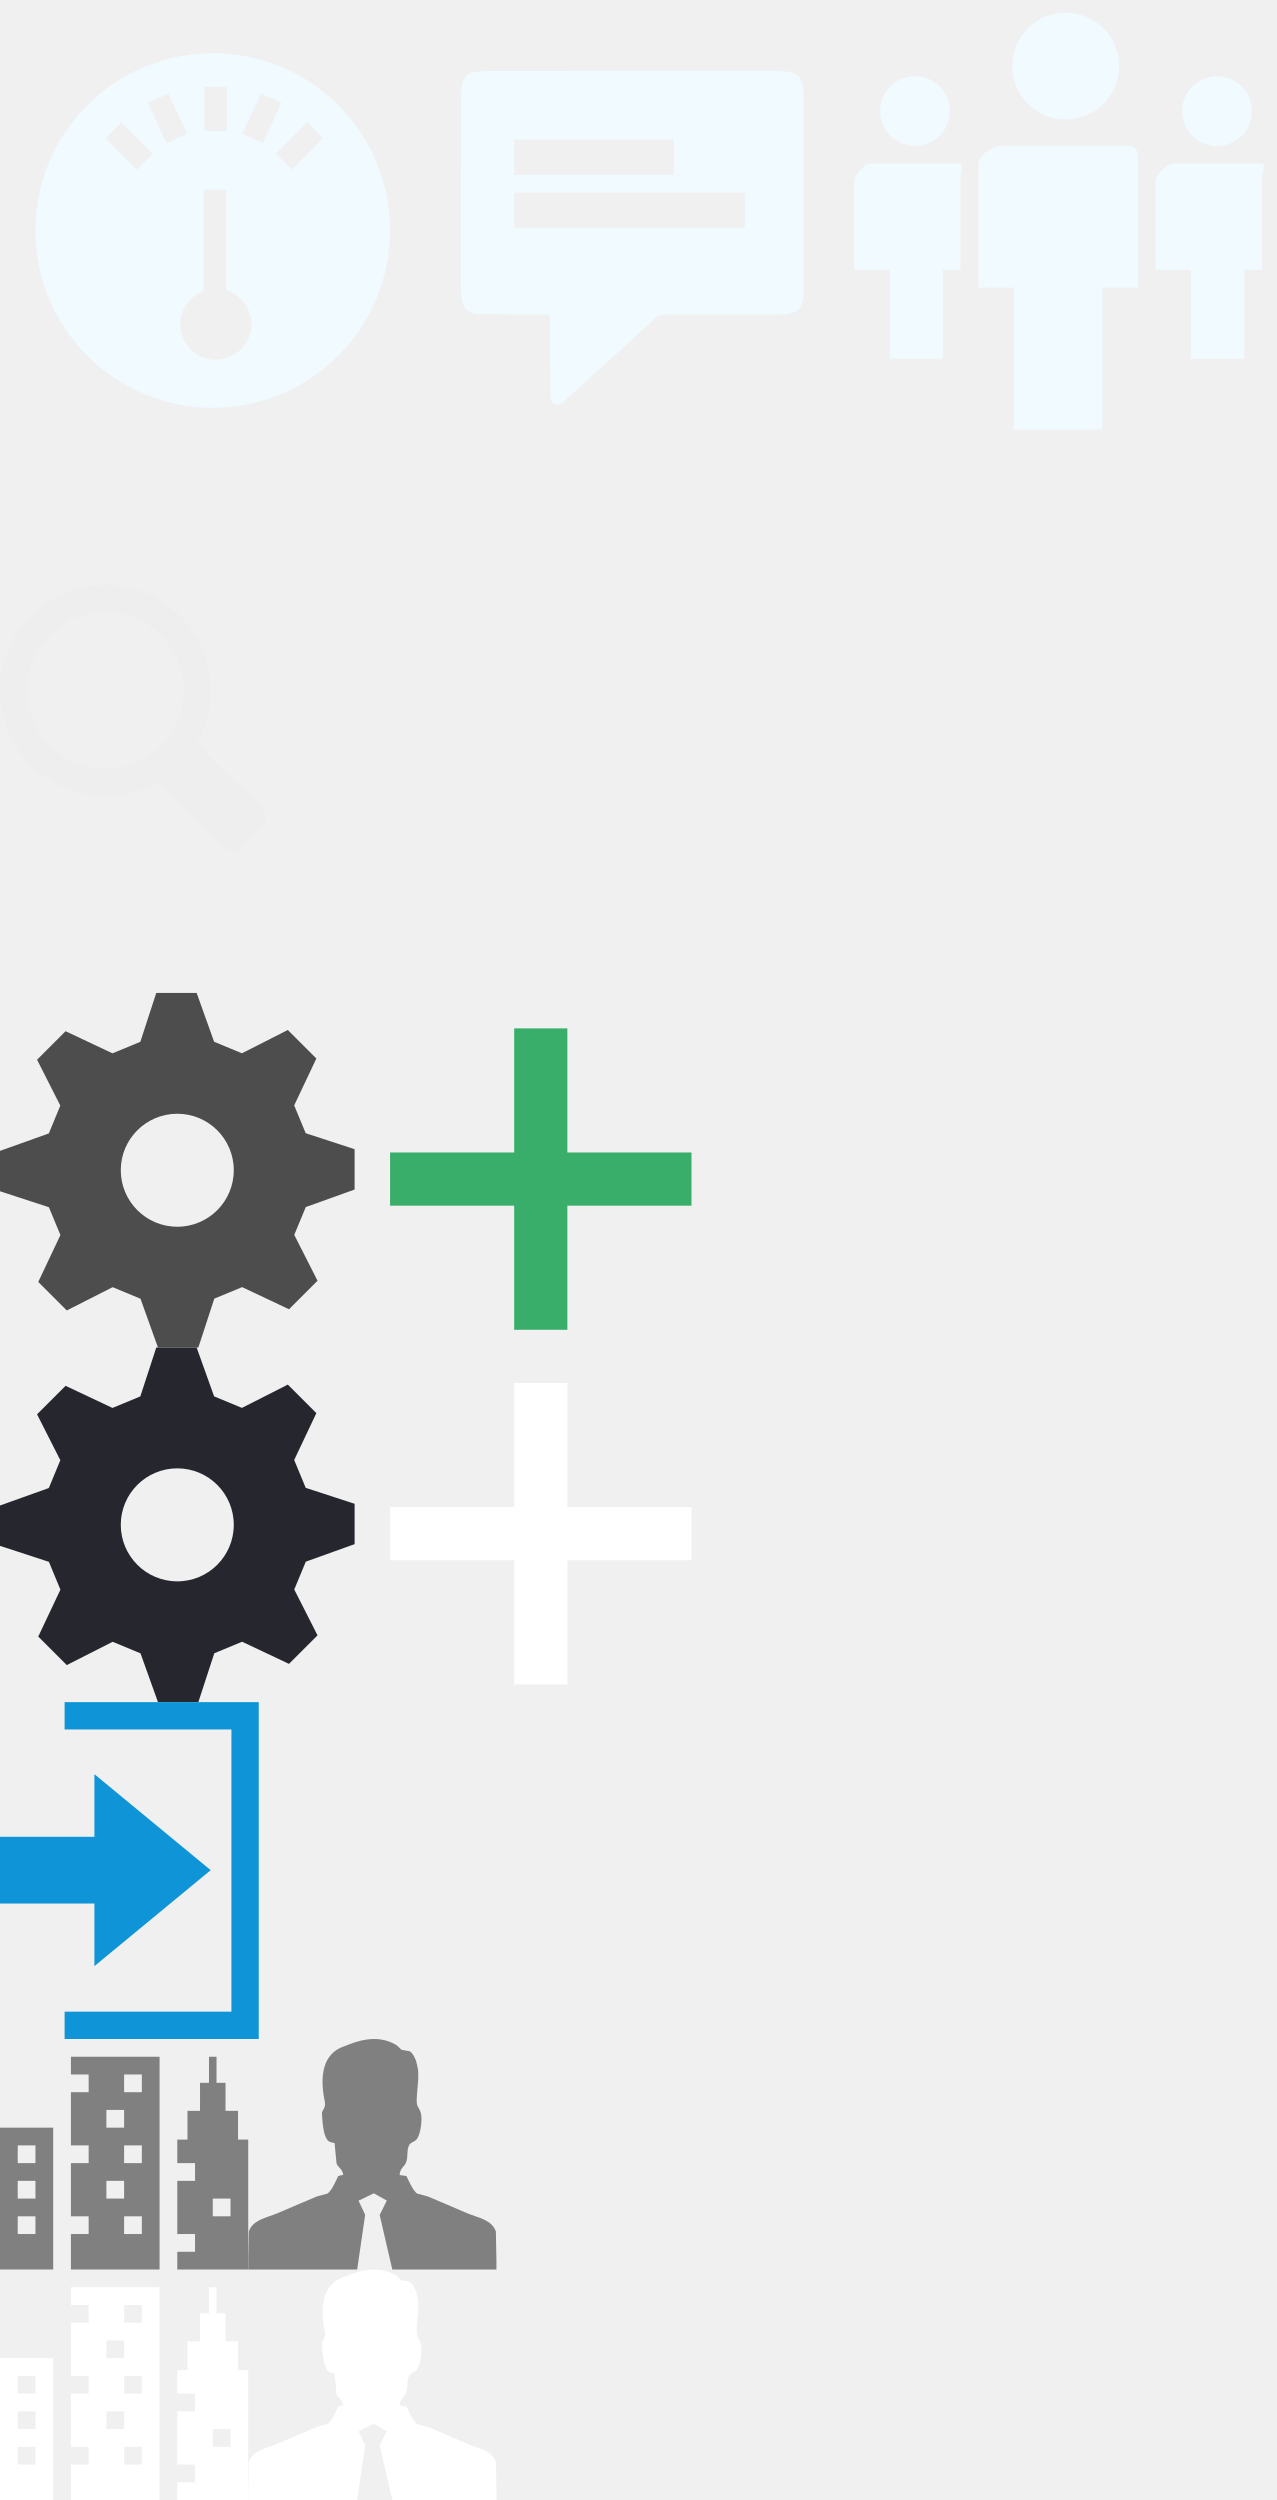
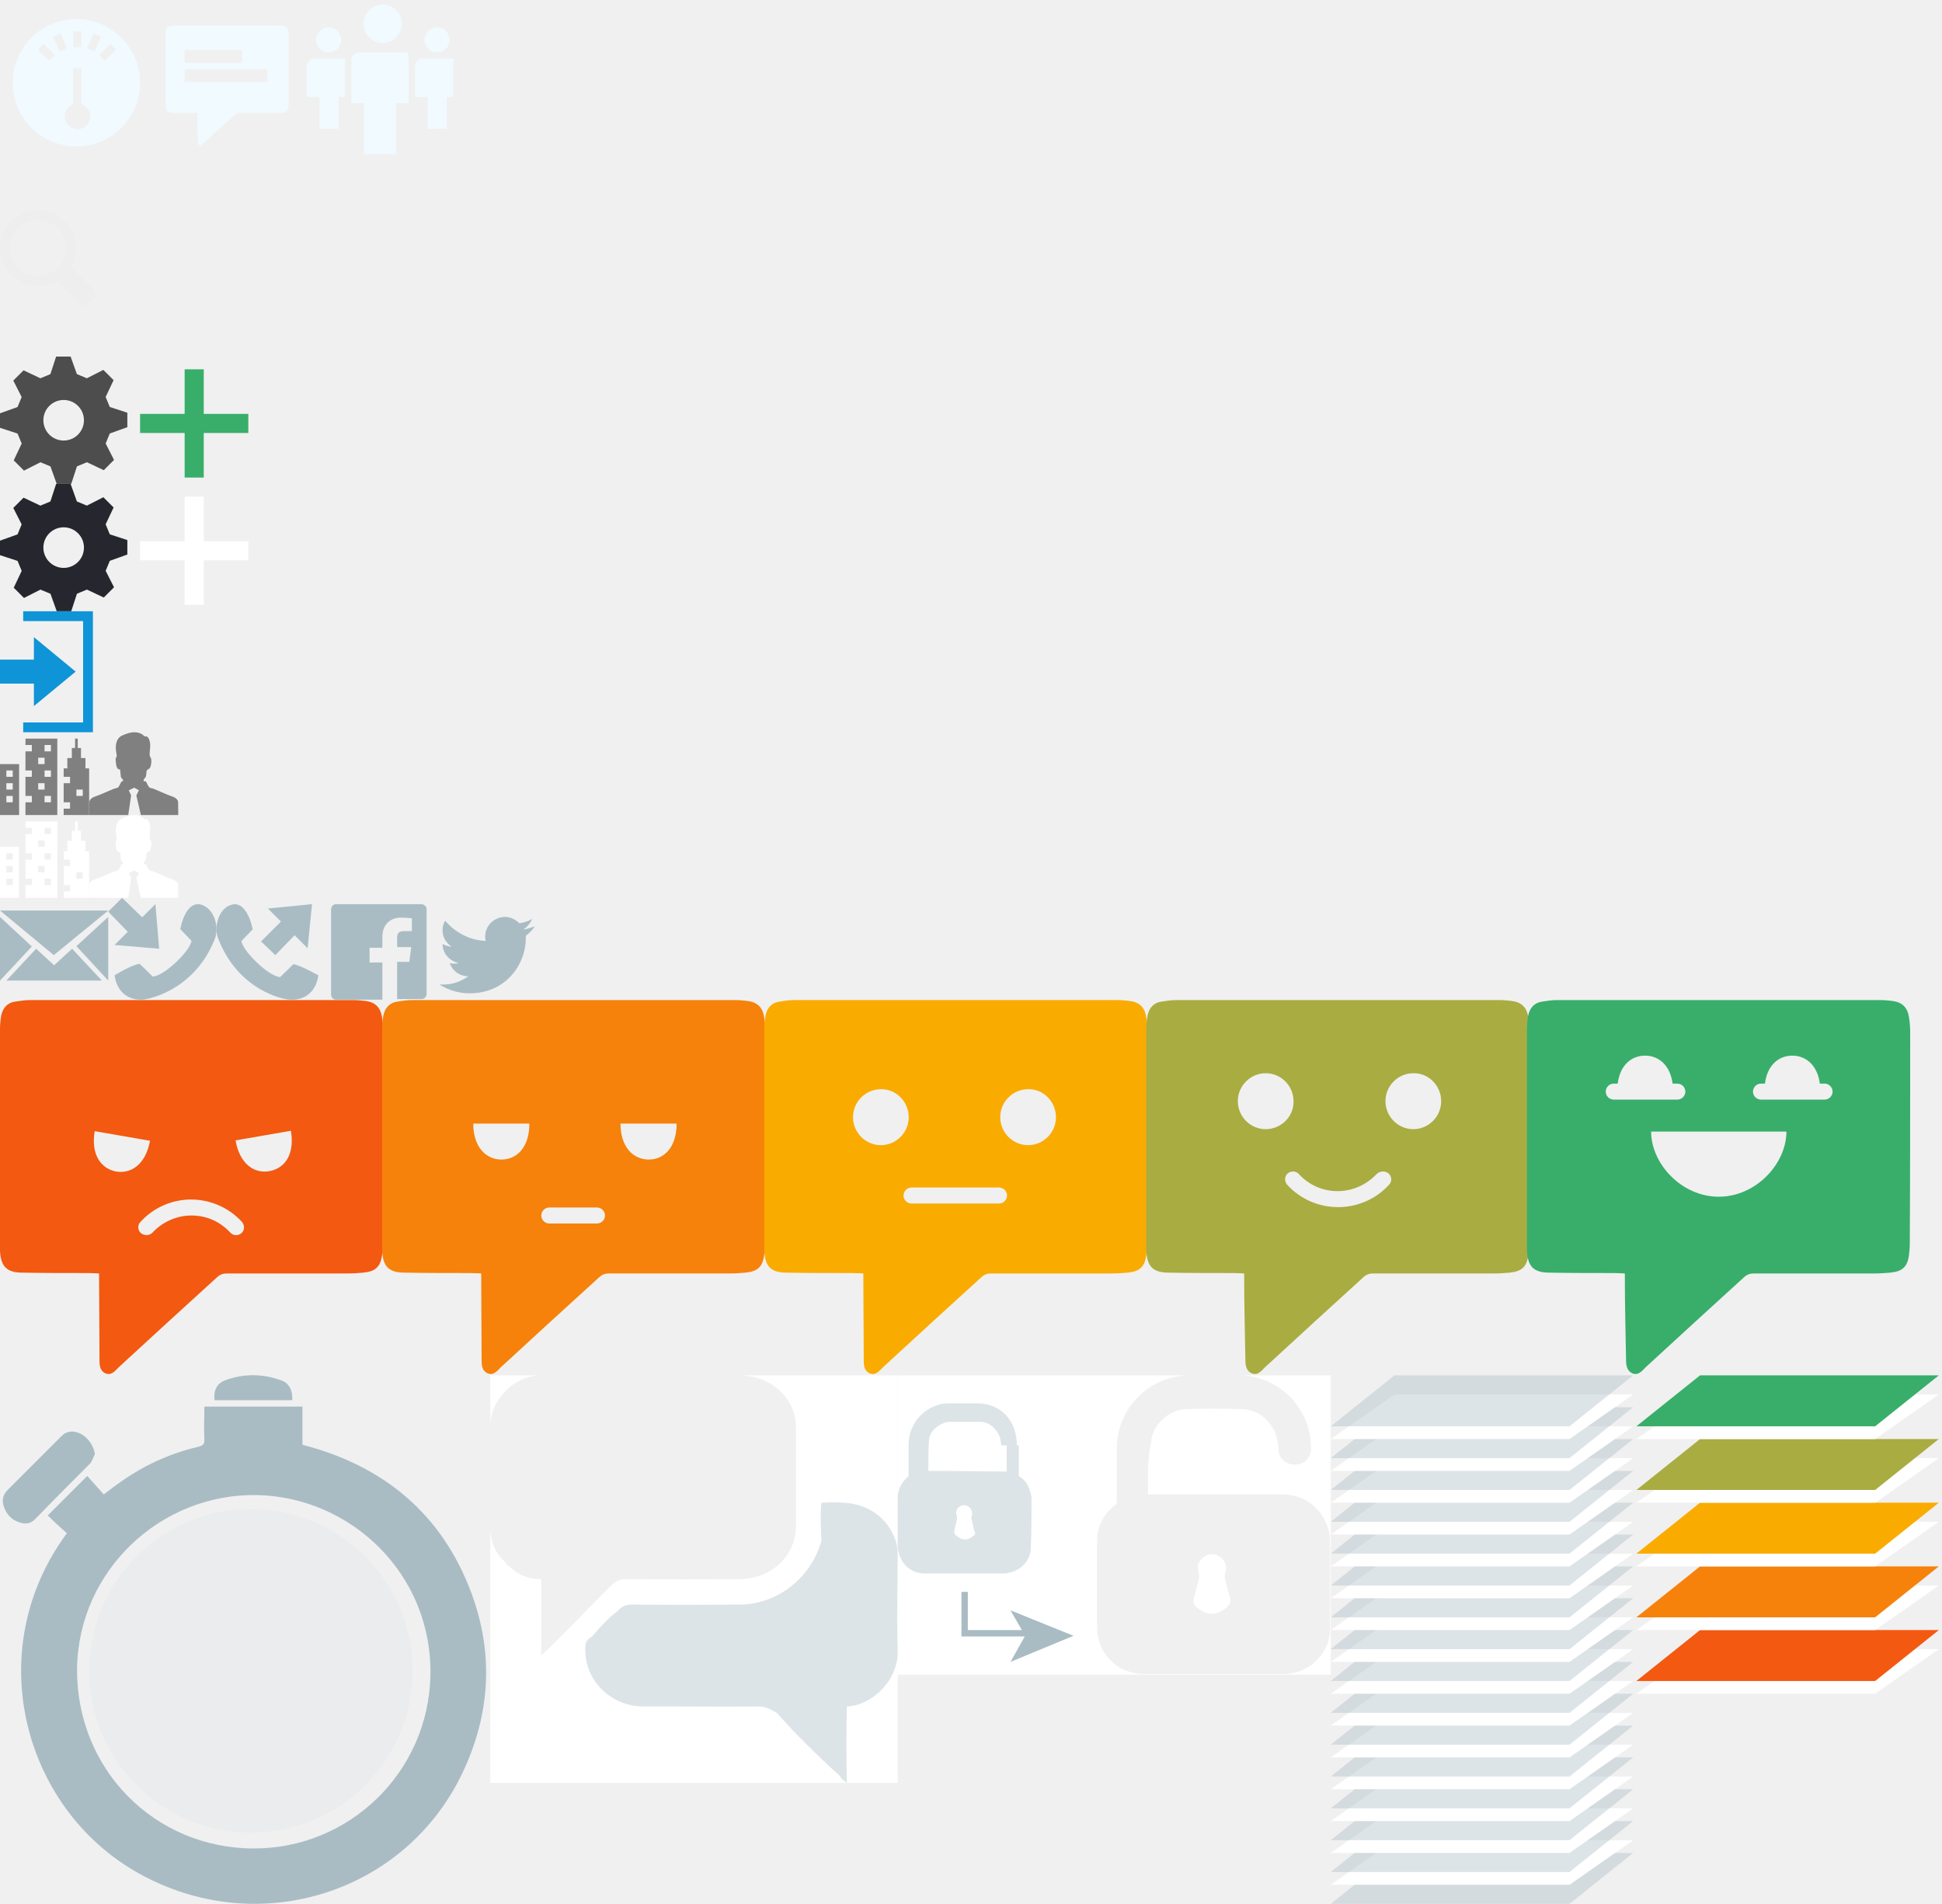
- <svg xmlns="http://www.w3.org/2000/svg" width="72px" height="141px" viewBox="0 0 72 141" version="1.1">
+ <svg xmlns="http://www.w3.org/2000/svg" width="305px" height="299px" viewBox="0 0 305 299" version="1.1">
  <description>Created with Sketch (http://www.bohemiancoding.com/sketch)</description>
  <defs />
  <g id="Page-1" stroke="none" stroke-width="1" fill="none" fill-rule="evenodd">
    <path d="M12,3 C6.477,3 2,7.477 2,13 C2,18.521 6.477,23 12,23 C17.522,23 22,18.521 22,13 C22,7.477 17.522,3 12,3 L12,3 Z M11.522,4.898 L12.794,4.898 L12.794,7.393 L11.522,7.393 L11.522,4.898 Z M7.719,9.564 L5.953,7.8 L6.852,6.902 L8.617,8.667 L7.719,9.564 L7.719,9.564 Z M8.344,5.812 L9.496,5.277 L10.551,7.538 L9.399,8.074 L8.344,5.812 L8.344,5.812 Z M12.174,20.288 C11.071,20.288 10.174,19.39 10.174,18.286 C10.174,17.422 10.721,16.689 11.487,16.41 L11.487,10.701 L12.758,10.701 L12.758,16.371 C13.578,16.622 14.176,17.384 14.176,18.286 C14.176,19.39 13.28,20.288 12.174,20.288 L12.174,20.288 Z M13.664,7.535 L14.719,5.273 L15.871,5.812 L14.817,8.071 L13.664,7.535 L13.664,7.535 Z M16.459,9.564 L15.559,8.667 L17.324,6.902 L18.223,7.8 L16.459,9.564 L16.459,9.564 Z" id="Dashboard" fill="#F0FAFF" />
    <path d="M45.333,5.606 C45.331,5.355 45.311,5.099 45.275,4.849 C45.2,4.337 44.935,4.089 44.417,4.034 C44.23,4.015 44.041,4.001 43.853,4.001 C38.4,3.999 32.947,3.999 27.493,4.003 C27.241,4.003 26.987,4.034 26.737,4.076 C26.347,4.138 26.126,4.391 26.063,4.773 C26.025,5.003 26.003,5.24 26.003,5.474 C25.999,9.081 26,12.689 26.001,16.296 C26.001,16.399 26.003,16.503 26.009,16.606 C26.057,17.411 26.345,17.704 27.153,17.719 C28.226,17.738 29.256,17.735 30.329,17.741 C30.555,17.743 31,17.741 31,17.741 L31,18.091 C31,19.419 31.042,20.746 31.046,22.076 C31.047,22.33 30.991,22.642 31.298,22.774 C31.598,22.903 31.795,22.651 31.985,22.477 C33.65,20.962 35.318,19.449 36.976,17.927 C37.128,17.788 37.281,17.738 37.482,17.739 C39.517,17.743 41.552,17.743 43.585,17.741 C43.84,17.741 44.096,17.731 44.349,17.708 C44.952,17.656 45.206,17.417 45.293,16.821 C45.319,16.636 45.333,16.446 45.333,16.259 C45.335,12.709 45.336,9.158 45.333,5.606 L45.333,5.606 Z M29,7.864 L38,7.864 L38,9.864 L29,9.864 L29,7.864 Z M29,10.864 L42,10.864 L42,12.864 L29,12.864 L29,10.864 Z" id="Tickets" fill="#F0FAFF" />
    <path d="M54.131,9.224 L49.078,9.224 C48.805,9.224 48.176,9.876 48.176,10.151 L48.176,15.224 L50.176,15.224 L50.176,20.224 L53.176,20.224 L53.176,15.224 L54.176,15.224 L54.176,9.996 C54.176,9.798 54.352,9.224 54.131,9.224 Z M51.606,8.236 C52.693,8.236 53.576,7.352 53.576,6.267 C53.576,5.181 52.693,4.296 51.606,4.296 C50.52,4.296 49.635,5.181 49.635,6.267 C49.635,7.352 50.52,8.236 51.606,8.236 Z M71.16,9.224 L66.113,9.224 C65.84,9.224 65.176,9.877 65.176,10.151 L65.176,15.224 L67.176,15.224 L67.176,20.224 L70.176,20.224 L70.176,15.224 L71.176,15.224 L71.176,10.151 C71.176,9.877 71.435,9.224 71.16,9.224 Z M68.637,8.239 C69.723,8.239 70.605,7.355 70.605,6.271 C70.605,5.185 69.723,4.3 68.637,4.3 C67.553,4.3 66.668,5.185 66.668,6.271 C66.668,7.355 67.553,8.239 68.637,8.239 Z M60.107,6.739 C61.77,6.739 63.119,5.388 63.119,3.728 C63.119,2.065 61.77,0.714 60.107,0.714 C58.447,0.714 57.096,2.065 57.096,3.728 C57.096,5.388 58.447,6.739 60.107,6.739 Z M63.695,8.224 L56.518,8.224 C56.012,8.224 55.176,8.737 55.176,9.245 L55.176,16.224 L57.176,16.224 L57.176,24.224 L62.176,24.224 L62.176,16.224 L64.176,16.224 L64.176,9.245 C64.176,8.737 64.203,8.224 63.695,8.224 Z" id="Customers" fill="#F0FAFF" />
    <path d="M5.92,43.374 C3.476,43.358 1.501,41.359 1.516,38.916 C1.534,36.491 3.518,34.516 5.947,34.516 L5.976,34.516 C7.158,34.523 8.267,34.992 9.097,35.834 C9.928,36.674 10.382,37.791 10.375,38.974 C10.365,40.15 9.903,41.258 9.067,42.087 C8.233,42.917 7.123,43.374 5.949,43.374 L5.92,43.374 M5.983,33 L5.945,33 C2.681,33 0.022,35.636 9.14660647e-05,38.907 C-0.018,42.191 2.623,44.869 5.907,44.89 L5.949,44.89 C7.038,44.89 8.062,44.596 8.94,44.08 L12.553,47.695 L12.645,47.783 C12.782,47.92 12.96,47.988 13.139,47.988 C13.318,47.988 13.497,47.92 13.633,47.783 L14.797,46.622 C15.069,46.348 15.069,45.905 14.797,45.633 L14.706,45.54 L11.088,41.924 C11.593,41.058 11.883,40.056 11.89,38.983 C11.914,35.699 9.267,33.022 5.983,33" id="Search" fill-opacity="0.5" fill="#ECECEC" />
    <path d="M20,67.09 L20,64.814 L19.678,64.709 L17.242,63.914 L16.592,62.344 L17.842,59.701 L16.232,58.09 L15.93,58.246 L13.644,59.405 L12.076,58.755 L11.09,56 L8.814,56 L7.914,58.758 L6.344,59.408 L3.699,58.16 L2.09,59.768 L2.244,60.072 L3.402,62.356 L2.754,63.925 L0,64.911 L0,67.187 L0.32,67.291 L2.758,68.088 L3.408,69.656 L2.158,72.301 L3.768,73.911 L4.068,73.757 L6.353,72.597 L7.924,73.248 L8.91,76 L11.186,76 L11.291,75.68 L12.086,73.244 L13.654,72.594 L16.299,73.842 L17.908,72.234 L17.756,71.932 L16.596,69.648 L17.246,68.078 L20,67.09 L20,67.09 Z M10,69.188 C8.24,69.188 6.812,67.762 6.812,66 C6.812,64.24 8.24,62.815 10,62.815 C11.76,62.815 13.185,64.24 13.185,66 C13.185,67.762 11.76,69.188 10,69.188 L10,69.188 Z" id="cog" fill="#4D4D4D" />
    <path d="M20,87.09 L20,84.814 L19.678,84.709 L17.242,83.914 L16.592,82.344 L17.842,79.701 L16.232,78.09 L15.93,78.246 L13.644,79.405 L12.076,78.755 L11.09,76 L8.814,76 L7.914,78.758 L6.344,79.408 L3.699,78.16 L2.09,79.768 L2.244,80.072 L3.402,82.356 L2.754,83.925 L0,84.911 L0,87.187 L0.32,87.291 L2.758,88.088 L3.408,89.656 L2.158,92.301 L3.768,93.911 L4.068,93.757 L6.353,92.597 L7.924,93.248 L8.91,96 L11.186,96 L11.291,95.68 L12.086,93.244 L13.654,92.594 L16.299,93.842 L17.908,92.234 L17.756,91.932 L16.596,89.648 L17.246,88.078 L20,87.09 L20,87.09 Z M10,89.188 C8.24,89.188 6.812,87.762 6.812,86 C6.812,84.24 8.24,82.815 10,82.815 C11.76,82.815 13.185,84.24 13.185,86 C13.185,87.762 11.76,89.188 10,89.188 L10,89.188 Z" id="dark-cog" fill="#26272E" />
    <path d="M31,66 L31,59 L30,59 L30,66 L23,66 L23,67 L30,67 L30,74 L31,74 L31,67 L38,67 L38,66 L31,66 Z" id="green-plus" stroke="#38AE6A" stroke-width="2" />
    <path d="M31,86 L31,79 L30,79 L30,86 L23,86 L23,87 L30,87 L30,94 L31,94 L31,87 L38,87 L38,86 L31,86 Z" id="white-plus" stroke="#FFFFFF" stroke-width="2" />
    <path d="M5.324,110.89 L11.883,105.477 L5.324,100.064 L5.324,103.596 L0,103.596 L0,107.358 L5.324,107.358 L5.324,110.89 L5.324,110.89 Z M3.644,96 L3.644,97.542 L13.052,97.542 L13.052,113.459 L3.644,113.459 L3.644,115 L14.593,115 L14.593,96 L3.644,96 L3.644,96 Z" id="sign-out" fill="#0F94D7" />
    <path d="M4,128 L9,128 L9,116 L4,116 L4,128 Z M7,125 L8,125 L8,126 L7,126 L7,125 Z M6,123 L7,123 L7,124 L6,124 L6,123 Z M7,121 L8,121 L8,122 L7,122 L7,121 Z M6,119 L7,119 L7,120 L6,120 L6,119 Z M7,117 L8,117 L8,118 L7,118 L7,117 Z M4,117 L5,117 L5,118 L4,118 L4,117 Z M4,121 L5,121 L5,122 L4,122 L4,121 Z M4,125 L5,125 L5,126 L4,126 L4,125 Z M1.52039063e-16,128 L3,128 L3,120 L0,120 L1.52039063e-16,128 Z M1,121 L2,121 L2,122 L1,122 L1,121 Z M1,123 L2,123 L2,124 L1,124 L1,123 Z M1,125 L2,125 L2,126 L1,126 L1,125 Z M13.425,119.052 L12.719,119.052 L12.719,117.471 L12.212,117.471 L12.212,116 L11.788,116 L11.788,117.471 L11.281,117.471 L11.281,119.052 L10.574,119.052 L10.574,120.673 L10,120.673 L10,128 L14,128 L14,120.673 L13.425,120.673 L13.425,119.052 Z M10,126 L11,126 L11,127 L10,127 L10,126 Z M10,122 L11,122 L11,123 L10,123 L10,122 Z M12,124 L13,124 L13,125 L12,125 L12,124 Z" id="organisation" fill="#808080" />
    <path d="M4,141 L9,141 L9,129 L4,129 L4,141 Z M7,138 L8,138 L8,139 L7,139 L7,138 Z M6,136 L7,136 L7,137 L6,137 L6,136 Z M7,134 L8,134 L8,135 L7,135 L7,134 Z M6,132 L7,132 L7,133 L6,133 L6,132 Z M7,130 L8,130 L8,131 L7,131 L7,130 Z M4,130 L5,130 L5,131 L4,131 L4,130 Z M4,134 L5,134 L5,135 L4,135 L4,134 Z M4,138 L5,138 L5,139 L4,139 L4,138 Z M1.52039063e-16,141 L3,141 L3,133 L0,133 L1.52039063e-16,141 Z M1,134 L2,134 L2,135 L1,135 L1,134 Z M1,136 L2,136 L2,137 L1,137 L1,136 Z M1,138 L2,138 L2,139 L1,139 L1,138 Z M13.425,132.052 L12.719,132.052 L12.719,130.471 L12.212,130.471 L12.212,129 L11.788,129 L11.788,130.471 L11.281,130.471 L11.281,132.052 L10.574,132.052 L10.574,133.673 L10,133.673 L10,141 L14,141 L14,133.673 L13.425,133.673 L13.425,132.052 Z M10,139 L11,139 L11,140 L10,140 L10,139 Z M10,135 L11,135 L11,136 L10,136 L10,135 Z M12,137 L13,137 L13,138 L12,138 L12,137 Z" id="organisation" fill="#FFFFFF" />
    <path d="M26.321,124.815 C25.617,124.516 24.834,124.17 24.13,123.88 C23.929,123.826 23.728,123.771 23.527,123.716 C23.288,123.55 23.053,123 22.924,122.728 C22.796,122.708 22.67,122.691 22.541,122.673 C22.561,122.249 22.823,122.226 22.924,121.903 C23.015,121.619 22.934,121.249 23.077,120.984 C23.177,120.802 23.402,120.8 23.514,120.643 C23.616,120.501 23.684,120.251 23.716,120.076 C23.773,119.757 23.824,119.321 23.673,119.005 C23.585,118.824 23.531,118.806 23.506,118.585 C23.479,118.317 23.585,117.445 23.588,117.256 C23.601,116.767 23.588,116.727 23.471,116.25 C23.471,116.25 23.327,115.818 23.104,115.689 L22.654,115.612 L22.377,115.355 C21.26,114.665 20.064,115.148 19.422,115.409 C18.499,115.709 17.914,116.616 18.322,118.553 C18.391,118.884 18.14,119.033 18.158,119.212 C18.193,119.606 18.201,120.557 18.573,120.79 C18.608,120.812 18.872,120.878 18.869,120.86 C18.906,121.245 18.942,121.63 18.98,122.014 C19.072,122.269 19.296,122.298 19.36,122.658 L19.074,122.728 C18.947,123 18.711,123.55 18.472,123.716 C18.27,123.771 18.071,123.826 17.87,123.88 C17.166,124.17 16.383,124.516 15.677,124.815 C15.036,125.086 14.266,125.183 14.033,125.858 C14.033,126.317 13.991,127.399 14.002,128 L20.145,128 L20.595,124.912 L20.221,124.119 L21.086,123.704 L21.815,124.111 L21.414,124.927 L22.125,128 L27.998,128 C28.01,127.399 27.967,126.317 27.967,125.858 C27.733,125.183 26.965,125.086 26.321,124.815 Z" id="user" fill="#808080" />
    <path d="M26.321,137.815 C25.617,137.516 24.834,137.17 24.13,136.88 C23.929,136.826 23.728,136.771 23.527,136.716 C23.288,136.55 23.053,136 22.924,135.728 C22.796,135.708 22.67,135.691 22.541,135.673 C22.561,135.249 22.823,135.226 22.924,134.903 C23.015,134.619 22.934,134.249 23.077,133.984 C23.177,133.802 23.402,133.8 23.514,133.643 C23.616,133.501 23.684,133.251 23.716,133.076 C23.773,132.757 23.824,132.321 23.673,132.005 C23.585,131.824 23.531,131.806 23.506,131.585 C23.479,131.317 23.585,130.445 23.588,130.256 C23.601,129.767 23.588,129.727 23.471,129.25 C23.471,129.25 23.327,128.818 23.104,128.689 L22.654,128.612 L22.377,128.355 C21.26,127.665 20.064,128.148 19.422,128.409 C18.499,128.709 17.914,129.616 18.322,131.553 C18.391,131.884 18.14,132.033 18.158,132.212 C18.193,132.606 18.201,133.557 18.573,133.79 C18.608,133.812 18.872,133.878 18.869,133.86 C18.906,134.245 18.942,134.63 18.98,135.014 C19.072,135.269 19.296,135.298 19.36,135.658 L19.074,135.728 C18.947,136 18.711,136.55 18.472,136.716 C18.27,136.771 18.071,136.826 17.87,136.88 C17.166,137.17 16.383,137.516 15.677,137.815 C15.036,138.086 14.266,138.183 14.033,138.858 C14.033,139.317 13.991,140.399 14.002,141 L20.145,141 L20.595,137.912 L20.221,137.119 L21.086,136.704 L21.815,137.111 L21.414,137.927 L22.125,141 L27.998,141 C28.01,140.399 27.967,139.317 27.967,138.858 C27.733,138.183 26.965,138.086 26.321,137.815 Z" id="user" fill="#FFFFFF" />
+     <g id="channels" transform="translate(0, 141)" fill="#A9BCC4">
+       <path d="M11.325,8 L8.5,10.593 L5.675,8 L1,13 L16,13 L11.325,8 Z M17,3 L12,7.592 L17,13 L17,3 Z M0,3 L0,13 L5,7.646 L0,3 Z M17,2 L0,2 L8.449,9 L17,2 Z" id="email" />
+       <path d="M31.721,1.111 C29.658,0.407 28.626,3.221 28.317,4.929 L30.07,6.738 C30.07,6.738 30.07,7.843 27.594,10.155 C25.118,12.466 23.984,12.365 23.984,12.365 L21.92,10.356 C20.579,10.557 18,12.164 18,12.164 C18.309,14.576 19.96,16.184 22.539,15.983 C23.571,15.883 30.689,14.375 33.784,6.336 C34.403,4.527 33.681,1.814 31.721,1.111 Z M17.988,7.407 L25,8 L24.407,0.988 L22.333,3.062 L19.173,0 L17,2.173 L20.062,5.333 L17.988,7.407 Z" id="calls-in" />
+       <path d="M46.08,10.419 L44.016,12.442 C44.016,12.442 42.882,12.543 40.406,10.216 C37.93,7.89 37.93,6.777 37.93,6.777 L39.683,4.956 C39.374,3.236 38.239,0.403 36.279,1.111 C34.319,1.718 33.597,4.551 34.216,6.271 C37.311,14.465 44.429,15.983 45.461,15.983 C48.04,16.185 49.691,14.567 50,12.139 C50,12.24 47.318,10.621 46.08,10.419 Z M43.244,9 L46.268,5.878 L48.317,7.927 L49,1 L42.073,1.683 L44.122,3.732 L41,6.854 L43.244,9 Z" id="calls-out" />
+       <path d="M66.195,1 L52.805,1 C52.302,1 52,1.403 52,1.805 L52,15.195 C52,15.698 52.403,16 52.805,16 L60.054,16 L60.054,10.161 L58.04,10.161 L58.04,7.846 L60.054,7.846 L60.054,6.134 C60.054,4.221 61.262,3.114 62.973,3.114 C63.779,3.114 64.483,3.215 64.685,3.215 L64.685,5.228 L63.477,5.228 C62.57,5.228 62.369,5.631 62.369,6.336 L62.369,7.745 L64.584,7.745 L64.282,10.06 L62.369,10.06 L62.369,15.899 L66.195,15.899 C66.698,15.899 67,15.497 67,15.094 L67,1.705 C67,1.403 66.597,1 66.195,1 L66.195,1 Z" id="facebook" />
+       <path d="M82.176,4.983 C82.784,4.587 83.291,3.992 83.595,3.298 C82.986,3.694 82.277,3.893 81.568,3.992 C80.959,3.397 80.149,3 79.338,3 C77.615,3 76.196,4.388 76.196,6.074 C76.196,6.273 76.196,6.57 76.297,6.769 C73.662,6.669 71.432,5.38 69.912,3.595 C69.608,4.091 69.507,4.587 69.507,5.083 C69.507,6.174 70.014,7.066 70.926,7.661 C70.419,7.661 69.912,7.463 69.507,7.264 C69.507,8.752 70.622,9.942 72.041,10.24 C71.736,10.339 71.534,10.339 71.23,10.339 C71.027,10.339 70.824,10.339 70.622,10.24 C71.027,11.43 72.142,12.322 73.561,12.322 C72.446,13.116 71.128,13.612 69.709,13.612 L69,13.612 C70.419,14.504 72.041,15 73.764,15 C79.541,15 82.581,10.339 82.581,6.372 L82.581,5.975 C83.088,5.579 83.595,5.083 84,4.488 C83.392,4.686 82.885,4.884 82.176,4.983 Z" id="twitter" />
+     </g>
+     <g id="mood" transform="translate(0, 157)">
+       <path d="M60.188,5.147 C60.188,4.331 60.125,3.578 60,2.762 C59.75,1.193 58.938,0.377 57.312,0.188 C56.75,0.126 56.125,0.063 55.562,0.063 L4.688,0.063 C3.875,0.063 3.125,0.188 2.312,0.314 C1.125,0.502 0.438,1.318 0.188,2.511 C0.062,3.264 -2.13162821e-14,3.954 -2.13162821e-14,4.707 L-2.13162821e-14,38.476 L-2.13162821e-14,39.417 C0.125,41.928 1.062,42.869 3.562,42.869 C6.875,42.932 10.375,42.932 13.75,42.932 C14.438,42.932 15.562,42.995 15.562,42.995 L15.562,44.062 C15.562,48.204 15.625,52.347 15.625,56.489 C15.625,57.305 15.625,58.247 16.562,58.686 C17.5,59.063 18.062,58.31 18.625,57.745 C23.812,52.974 28.938,48.267 34.125,43.56 C34.625,43.12 35.062,42.995 35.688,42.995 L54.688,42.995 C55.5,42.995 56.25,42.932 57.062,42.869 C58.938,42.681 59.75,41.99 60,40.107 C60.062,39.543 60.125,38.915 60.125,38.35 C60.188,27.303 60.188,16.256 60.188,5.147 L60.188,5.147 Z M45.688,20.587 C46.312,24.29 44.75,26.487 42.312,26.927 C39.938,27.366 37.625,25.797 37,22.094 L45.688,20.587 L45.688,20.587 Z M18.25,26.989 C15.875,26.55 14.25,24.353 14.875,20.65 L23.562,22.156 C22.875,25.86 20.625,27.366 18.25,26.989 L18.25,26.989 Z M38,34.898 C38.438,35.4 38.438,36.216 37.938,36.655 C37.438,37.095 36.625,37.095 36.188,36.593 C34.562,34.835 32.438,33.894 30.062,33.894 C27.75,33.894 25.5,34.898 23.938,36.593 C23.688,36.844 23.375,36.969 23,36.969 C22.688,36.969 22.375,36.844 22.125,36.655 C21.625,36.216 21.562,35.4 22.062,34.898 C24.125,32.638 27,31.383 30,31.383 C33,31.383 35.938,32.638 38,34.898 L38,34.898 Z" id="super-bad" fill="#F35910" />
+       <path d="M120.203,5.147 C120.203,4.331 120.14,3.578 120.015,2.762 C119.765,1.193 118.953,0.377 117.328,0.188 C116.765,0.126 116.14,0.063 115.578,0.063 L64.703,0.063 C63.89,0.063 63.14,0.188 62.328,0.314 C61.14,0.502 60.453,1.318 60.203,2.511 C60.078,3.264 60.015,3.954 60.015,4.707 L60.015,38.476 L60.015,39.417 C60.14,41.928 61.078,42.869 63.578,42.869 C66.89,42.932 70.39,42.932 73.765,42.932 C74.453,42.932 75.578,42.995 75.578,42.995 L75.578,44.062 C75.578,48.204 75.64,52.347 75.64,56.489 C75.64,57.305 75.64,58.247 76.578,58.686 C77.515,59.063 78.078,58.31 78.64,57.745 C83.828,52.974 88.953,48.267 94.14,43.56 C94.64,43.12 95.078,42.995 95.703,42.995 L114.703,42.995 C115.515,42.995 116.265,42.932 117.078,42.869 C118.953,42.681 119.765,41.99 120.015,40.107 C120.078,39.543 120.14,38.915 120.14,38.35 C120.203,27.303 120.203,16.256 120.203,5.147 L120.203,5.147 Z M95.015,33.894 C95.015,34.584 94.453,35.149 93.765,35.149 L86.265,35.149 C85.578,35.149 85.015,34.584 85.015,33.894 C85.015,33.203 85.578,32.638 86.265,32.638 L93.765,32.638 C94.453,32.638 95.015,33.203 95.015,33.894 L95.015,33.894 Z M97.453,19.457 L106.265,19.457 C106.265,23.223 104.265,25.106 101.89,25.106 C99.515,25.106 97.453,23.223 97.453,19.457 L97.453,19.457 Z M74.328,19.457 L83.14,19.457 C83.14,23.223 81.14,25.106 78.765,25.106 C76.39,25.106 74.328,23.223 74.328,19.457 L74.328,19.457 Z" id="bad" fill="#F6820B" />
+       <path d="M180.218,5.147 C180.218,4.331 180.156,3.578 180.031,2.762 C179.781,1.193 178.968,0.377 177.343,0.188 C176.781,0.126 176.156,0.063 175.593,0.063 L124.718,0.063 C123.906,0.063 123.156,0.188 122.343,0.314 C121.156,0.502 120.468,1.318 120.218,2.511 C120.093,3.264 120.031,3.954 120.031,4.707 L120.031,38.476 L120.031,39.417 C120.156,41.928 121.093,42.869 123.593,42.869 C126.906,42.932 130.406,42.932 133.781,42.932 C134.468,42.932 135.593,42.995 135.593,42.995 L135.593,44.062 C135.593,48.204 135.656,52.347 135.656,56.489 C135.656,57.305 135.656,58.247 136.593,58.686 C137.531,59.063 138.093,58.31 138.656,57.745 C143.843,52.974 148.968,48.267 154.156,43.56 C154.656,43.12 155.093,42.995 155.718,42.995 L174.718,42.995 C175.531,42.995 176.281,42.932 177.093,42.869 C178.968,42.681 179.781,41.99 180.031,40.107 C180.093,39.543 180.156,38.915 180.156,38.35 C180.218,27.303 180.218,16.256 180.218,5.147 L180.218,5.147 Z M142.718,18.453 C142.718,20.901 140.718,22.847 138.343,22.847 C135.906,22.847 133.968,20.838 133.968,18.453 C133.968,16.005 135.968,14.06 138.343,14.06 C140.718,13.997 142.718,16.005 142.718,18.453 L142.718,18.453 Z M165.843,18.453 C165.843,20.901 163.843,22.847 161.468,22.847 C159.031,22.847 157.093,20.838 157.093,18.453 C157.093,16.005 159.093,14.06 161.468,14.06 C163.843,13.997 165.843,16.005 165.843,18.453 L165.843,18.453 Z M158.156,30.755 C158.156,31.446 157.593,32.011 156.906,32.011 L143.156,32.011 C142.468,32.011 141.906,31.446 141.906,30.755 C141.906,30.065 142.468,29.5 143.156,29.5 L156.906,29.5 C157.593,29.5 158.156,30.065 158.156,30.755 L158.156,30.755 Z" id="ok" fill="#FAAB00" />
+       <path d="M240.218,5.147 C240.218,4.331 240.156,3.578 240.031,2.762 C239.781,1.193 238.968,0.377 237.343,0.188 C236.781,0.126 236.156,0.063 235.593,0.063 L184.718,0.063 C183.906,0.063 183.156,0.188 182.343,0.314 C181.156,0.502 180.468,1.318 180.218,2.511 C180.093,3.264 180.031,3.954 180.031,4.707 L180.031,38.476 L180.031,39.417 C180.156,41.928 181.093,42.869 183.593,42.869 C186.906,42.932 190.343,42.932 193.656,42.932 C194.343,42.932 195.406,42.995 195.406,42.995 L195.406,44.062 C195.406,48.204 195.531,52.347 195.593,56.489 C195.593,57.305 195.656,58.247 196.593,58.686 C197.531,59.063 198.093,58.31 198.656,57.745 C203.843,52.974 208.968,48.267 214.156,43.56 C214.656,43.12 215.093,42.995 215.718,42.995 L234.718,42.995 C235.531,42.995 236.281,42.932 237.093,42.869 C238.968,42.681 239.781,41.99 240.031,40.107 C240.093,39.543 240.156,38.915 240.156,38.35 C240.218,27.303 240.218,16.256 240.218,5.147 L240.218,5.147 Z M198.781,20.336 C196.343,20.336 194.406,18.328 194.406,15.943 C194.406,13.495 196.406,11.549 198.781,11.549 C201.218,11.549 203.156,13.557 203.156,15.943 C203.218,18.328 201.218,20.336 198.781,20.336 L198.781,20.336 Z M226.343,15.943 C226.343,18.39 224.343,20.336 221.968,20.336 C219.531,20.336 217.593,18.328 217.593,15.943 C217.593,13.495 219.593,11.549 221.968,11.549 C224.343,11.486 226.343,13.495 226.343,15.943 L226.343,15.943 Z M218.093,27.303 C218.593,27.743 218.656,28.559 218.156,29.061 C216.093,31.32 213.218,32.576 210.156,32.576 C207.093,32.576 204.218,31.32 202.156,29.061 C201.718,28.559 201.718,27.743 202.218,27.303 C202.718,26.864 203.531,26.864 203.968,27.366 C205.593,29.123 207.718,30.065 210.093,30.065 C212.406,30.065 214.656,29.061 216.218,27.366 C216.781,26.864 217.593,26.864 218.093,27.303 L218.093,27.303 Z" id="happy" fill="#A9AC41" />
+       <path d="M300.003,5.147 C300.003,4.331 299.941,3.578 299.816,2.762 C299.566,1.193 298.753,0.377 297.128,0.188 C296.566,0.126 295.941,0.063 295.378,0.063 L244.503,0.063 C243.691,0.063 242.941,0.188 242.128,0.314 C240.941,0.502 240.253,1.318 240.003,2.511 C239.878,3.264 239.816,3.954 239.816,4.707 L239.816,38.476 L239.816,39.417 C239.941,41.928 240.878,42.869 243.378,42.869 C246.691,42.932 250.128,42.932 253.441,42.932 C254.128,42.932 255.191,42.995 255.191,42.995 L255.191,44.062 C255.191,48.204 255.316,52.347 255.378,56.489 C255.378,57.305 255.441,58.247 256.378,58.686 C257.316,59.063 257.878,58.31 258.441,57.745 C263.628,52.974 268.753,48.267 273.941,43.56 C274.441,43.12 274.878,42.995 275.503,42.995 L294.503,42.995 C295.316,42.995 296.066,42.932 296.878,42.869 C298.753,42.681 299.566,41.99 299.816,40.107 C299.878,39.543 299.941,38.915 299.941,38.35 C300.003,27.303 300.003,16.256 300.003,5.147 L300.003,5.147 Z M259.316,20.713 L280.566,20.713 C280.566,25.734 275.816,30.944 269.941,30.944 C264.066,30.944 259.316,25.734 259.316,20.713 L259.316,20.713 Z M263.441,15.691 L253.441,15.691 C252.753,15.691 252.191,15.127 252.191,14.436 C252.191,13.746 252.753,13.181 253.441,13.181 L254.066,13.181 C254.441,10.231 256.253,8.787 258.378,8.787 C260.503,8.787 262.316,10.294 262.691,13.181 L263.441,13.181 C264.128,13.181 264.691,13.746 264.691,14.436 C264.691,15.127 264.128,15.691 263.441,15.691 L263.441,15.691 Z M287.816,14.436 C287.816,15.127 287.253,15.691 286.566,15.691 L276.566,15.691 C275.878,15.691 275.316,15.127 275.316,14.436 C275.316,13.746 275.878,13.181 276.566,13.181 L277.191,13.181 C277.566,10.231 279.378,8.787 281.503,8.787 C283.628,8.787 285.441,10.294 285.816,13.181 L286.566,13.181 C287.253,13.181 287.816,13.746 287.816,14.436 L287.816,14.436 Z" id="super-happy" fill="#38AE6A" />
+     </g>
+     <g id="stopwatch" transform="translate(0, 216)">
+       <path d="M10.5,24.8 C9.5,23.9 8.4,22.9 7.5,22 L13.7,15.8 C14.5,16.7 15.4,17.7 16.3,18.7 C17.1,18.1 17.7,17.6 18.3,17.2 C22.2,14.3 26.5,12.3 31.2,11.2 C31.9,11 32.1,10.8 32.1,10.1 C32,8.4 32.1,6.7 32.1,4.9 L47.5,4.9 L47.5,10.9 C60.3,14.2 69.4,21.8 74,34.1 C77.6,43.7 77,53.3 72.6,62.5 C63.7,81.1 41.2,88.4 22.7,78.7 C3.7,68.8 -3.2,43.3 10.5,24.8 L10.5,24.8 Z M39.9,74.3 C54.9,74.3 67.3,62.3 67.6,47.1 C67.9,31.1 55,19.1 40.4,18.8 C25.3,18.5 12.3,30.6 12.1,46.1 C12,61.9 24.3,74.3 39.9,74.3 Z M14.9,12.4 C14.6,12.9 14.5,13.5 14.1,13.9 C11.2,16.8 8.3,19.7 5.5,22.6 C4.8,23.3 4,23.4 3.1,23.1 C1.8,22.7 1,21.8 0.6,20.6 C0.3,19.7 0.4,18.9 1.1,18.1 L9.7,9.5 C10.3,8.9 11.1,8.7 11.9,8.9 C13.4,9.2 14.7,10.8 14.9,12.4 Z M33.7,3.9 C33.5,2.5 34,1.3 35.3,0.8 C38.2,-0.3 41.2,-0.3 44.2,0.8 C45.4,1.2 46,2.4 45.9,3.9 L33.7,3.9 Z" id="Shape" fill="#A9BCC4" />
+       <circle id="inlay" opacity="0.3" fill="#DDE5E8" cx="39.4" cy="46.4" r="25.4" />
+     </g>
+     <g id="Tickets-in-Process" transform="translate(77, 216)">
+       <path d="M0,0 L0,64 L64,64 L64,0 L0,0 Z M8,44 C8.037,40.132 8.037,36.338 8,32 C5.755,32.045 3.87,31.147 2,29 C0.794,27.853 0,25.956 0,24 L0,8 C0,3.794 3.771,0 8,0 L39,0 C44.155,0 47.926,3.594 48,8 C48.025,13.477 48.025,18.568 48,24 C47.826,28.452 44.056,32.045 39,32 C33.141,32.045 27.088,32.045 21,32 C20.44,32.045 19.647,32.345 19,33 C15.479,36.438 12.006,40.231 8,44 C8.335,44.025 8.236,44.025 8,44 Z" id="Background" fill="#FFFFFF" />
+       <path d="M52,20 C55.609,19.828 59.144,19.828 62,23 C63.185,24.404 63.993,26.195 64,28 C63.993,33.358 63.791,38.432 64,43 C64.195,47.983 59.852,51.863 56,52 C56.316,52.062 56.114,52.161 56,52 C55.912,56.041 55.912,59.822 56,64 C55.407,63.503 55.003,63.304 55,63 C51.366,59.722 48.033,56.439 45,53 C43.891,52.36 43.083,51.962 42,52 C35.911,52.062 29.85,51.962 24,52 C18.435,51.962 14.293,47.187 15,42 C15.202,41.615 15.404,41.317 16,41 C17.222,39.526 18.637,38.034 20,37 C20.657,36.243 21.364,36.044 22,36 C27.526,36.044 33.183,36.044 39,36 C45.002,36.044 50.356,31.866 52,26 C51.972,24.205 51.77,22.215 52,20 L52,20 Z" id="Shape" opacity="0.4" fill="#A9BCC4" />
+     </g>
+     <g id="Reopening" transform="translate(141, 216)">
+       <path d="M0,0 L0,47 L68,47 L68,0 L0,0 Z M39.3,18.7 L40.1,18.7 L60.4,18.7 C64,18.7 66.8,21 67.7,24.4 C67.8,25 67.9,25.5 67.9,26.1 L67.9,39.9 C67.9,43.3 65.1,46.3 61.8,46.8 C61.4,46.9 61,46.9 60.6,46.9 L38.7,46.9 C35,46.9 32,44.4 31.4,40.8 C31.3,40.3 31.3,39.9 31.3,39.4 L31.3,26.2 C31.3,23.8 32.2,21.9 34.1,20.4 C34.4,20.2 34.4,20 34.4,19.7 L34.4,11.5 C34.4,6.1 38.1,1.5 43.3,0.3 C44.1,0.1 44.9,0 45.7,0 L53.6,0 C59.8,0 65,5.2 64.9,11.5 C64.9,12.9 63.8,14 62.5,14 C61.1,14.1 59.9,13.1 59.8,11.8 C59.7,10.7 59.6,9.6 59.1,8.6 C57.9,6.5 56.2,5.3 53.8,5.3 C51,5.2 48.2,5.2 45.4,5.3 C42.7,5.3 40,7.7 39.8,10.4 C39.2,13 39.3,15.9 39.3,18.7 Z" id="Background" fill="#FFFFFF" />
+       <path d="M47.2,30.7 C47.4,31.4 47.3,32.1 47.1,32.7 C46.9,33.5 46.7,34.2 46.5,35 C46.3,35.5 46.5,36 46.8,36.3 C48.5,37.8 50.2,37.9 51.9,36.2 C52.2,35.9 52.3,35.5 52.2,35 C51.9,34 51.6,32.9 51.4,31.9 C51.3,31.6 51.4,31.3 51.4,31.1 C52,29.7 50.9,28.1 49.4,28.1 C48,28.1 46.8,29.4 47.2,30.7 Z" id="inner-part" fill="#FFFFFF" />
+       <path d="M20.8,18.3 C20.5,17.2 20,16.4 19,15.8 L19,11 L18.7,11 C18.7,7 16.1,4.4 12.5,4.4 L8.1,4.4 C7.6,4.4 7.3,4.4 6.8,4.5 C3.8,5.2 1.7,7.8 1.7,10.9 L1.7,15.6 C1.7,15.8 1.7,15.9 1.5,16 C0.5,16.9 1.49020707e-09,18 1.49020707e-09,19.3 L1.49020707e-09,26.8 C1.49020707e-09,27.1 1.49020705e-09,27.3 0.1,27.6 C0.5,29.7 2.1,31.1 4.2,31.1 L16.7,31.1 C16.9,31.1 17.2,31.1 17.4,31 C19.3,30.7 20.9,29 20.9,27.1 C21,24.5 21,21.9 21,19.3 C21,19 20.9,18.6 20.8,18.3 Z M4.8,15 C4.8,13 4.8,11.8 4.9,10.2 C5,8.7 6.6,7.4 8.1,7.3 L12.9,7.3 C14.3,7.3 15.3,8.2 15.9,9.4 C16.2,9.9 16.2,11 16.3,11 L17.1,11 L17.1,15.1 C13.1,15.1 9,15 5.3,15 L4.8,15 L4.8,15 Z M12,25.1 C11,26 10.1,26 9.1,25.1 C8.9,24.9 8.8,24.7 8.9,24.3 C9,23.9 9.1,23.4 9.2,23 C9.3,22.6 9.4,22.3 9.2,21.9 C9,21.1 9.6,20.4 10.4,20.4 C11.3,20.4 11.9,21.3 11.6,22.1 C11.6,22.2 11.5,22.4 11.6,22.6 C11.7,23.2 11.9,23.8 12,24.4 C12.2,24.6 12.2,24.9 12,25.1 L12,25.1 Z" id="Shape" opacity="0.4" fill="#A9BCC4" />
+       <g id="Arrow" transform="translate(11, 34)">
+         <path d="M10,6.5 L-0.5,6.5 L-0.5,0" id="Shape" stroke="#A9BCC4" />
+         <path d="M16.6,6.9 L6.7,2.9 L9,6.9 L6.7,11 L16.6,6.9 Z" id="Shape" fill="#A9BCC4" />
+       </g>
+     </g>
+     <g id="Status" transform="translate(209, 216)">
+       <g id="total">
+         <path d="M37.5,83 L0,83 L10,75 L47.5,75 L37.5,83 Z" id="Shape" opacity="0.4" fill="#A9BCC4" />
+         <path d="M37.5,80 L0,80 L10,73 L47.5,73 L37.5,80 Z" id="Shape" fill="#FFFFFF" />
+         <path d="M37.5,78 L0,78 L10,70 L47.5,70 L37.5,78 Z" id="Shape" opacity="0.4" fill="#A9BCC4" />
+         <path d="M37.5,75 L0,75 L10,68 L47.5,68 L37.5,75 Z" id="Shape" fill="#FFFFFF" />
+         <path d="M37.5,73 L0,73 L10,65 L47.5,65 L37.5,73 Z" id="Shape" opacity="0.4" fill="#A9BCC4" />
+         <path d="M37.5,70 L0,70 L10,63 L47.5,63 L37.5,70 Z" id="Shape" fill="#FFFFFF" />
+         <path d="M37.5,68 L0,68 L10,60 L47.5,60 L37.5,68 Z" id="Shape" opacity="0.4" fill="#A9BCC4" />
+         <path d="M37.5,65 L0,65 L10,58 L47.5,58 L37.5,65 Z" id="Shape" fill="#FFFFFF" />
+         <path d="M37.5,63 L0,63 L10,55 L47.5,55 L37.5,63 Z" id="Shape" opacity="0.4" fill="#A9BCC4" />
+         <path d="M37.5,60 L0,60 L10,53 L47.5,53 L37.5,60 Z" id="Shape" fill="#FFFFFF" />
+         <path d="M37.5,58 L0,58 L10,50 L47.5,50 L37.5,58 Z" id="Shape" opacity="0.4" fill="#A9BCC4" />
+         <path d="M37.5,55 L0,55 L10,48 L47.5,48 L37.5,55 Z" id="Shape" fill="#FFFFFF" />
+         <path d="M37.5,53 L0,53 L10,45 L47.5,45 L37.5,53 Z" id="Shape" opacity="0.4" fill="#A9BCC4" />
+         <path d="M37.5,50 L0,50 L10,43 L47.5,43 L37.5,50 Z" id="Shape" fill="#FFFFFF" />
+         <path d="M37.5,48 L0,48 L10,40 L47.5,40 L37.5,48 Z" id="Shape" opacity="0.4" fill="#A9BCC4" />
+         <path d="M37.5,45 L0,45 L10,38 L47.5,38 L37.5,45 Z" id="Shape" fill="#FFFFFF" />
+         <path d="M37.5,43 L0,43 L10,35 L47.5,35 L37.5,43 Z" id="Shape" opacity="0.4" fill="#A9BCC4" />
+         <path d="M37.5,40 L0,40 L10,33 L47.5,33 L37.5,40 Z" id="Shape" fill="#FFFFFF" />
+         <path d="M37.5,38 L0,38 L10,30 L47.5,30 L37.5,38 Z" id="Shape" opacity="0.4" fill="#A9BCC4" />
+         <path d="M37.5,35 L0,35 L10,28 L47.5,28 L37.5,35 Z" id="Shape" fill="#FFFFFF" />
+         <path d="M37.5,33 L0,33 L10,25 L47.5,25 L37.5,33 Z" id="Shape" opacity="0.4" fill="#A9BCC4" />
+         <path d="M37.5,30 L0,30 L10,23 L47.5,23 L37.5,30 Z" id="Shape" fill="#FFFFFF" />
+         <path d="M37.5,28 L0,28 L10,20 L47.5,20 L37.5,28 Z" id="Shape" opacity="0.4" fill="#A9BCC4" />
+         <path d="M37.5,25 L0,25 L10,18 L47.5,18 L37.5,25 Z" id="Shape" fill="#FFFFFF" />
+         <path d="M37.5,23 L0,23 L10,15 L47.5,15 L37.5,23 Z" id="Shape" opacity="0.4" fill="#A9BCC4" />
+         <path d="M37.5,20 L0,20 L10,13 L47.5,13 L37.5,20 Z" id="Shape" fill="#FFFFFF" />
+         <path d="M37.5,18 L0,18 L10,10 L47.5,10 L37.5,18 Z" id="Shape" opacity="0.4" fill="#A9BCC4" />
+         <path d="M37.5,15 L0,15 L10,8 L47.5,8 L37.5,15 Z" id="Shape" fill="#FFFFFF" />
+         <path d="M37.5,13 L0,13 L10,5 L47.5,5 L37.5,13 Z" id="Shape" opacity="0.4" fill="#A9BCC4" />
+         <path d="M37.5,10 L0,10 L10,3 L47.5,3 L37.5,10 Z" id="Shape" fill="#FFFFFF" />
+         <path d="M37.5,8 L0,8 L10,0 L47.5,0 L37.5,8 Z" id="Shape" opacity="0.4" fill="#A9BCC4" />
+       </g>
+       <path d="M85.5,50 L48,50 L58,43 L95.5,43 L85.5,50 Z" id="Shape-copy-4" fill="#FFFFFF" />
+       <path d="M85.5,48 L48,48 L58,40 L95.5,40 L85.5,48 Z" id="Shape-copy-4" fill="#F35910" />
+       <path d="M85.5,40 L48,40 L58,33 L95.5,33 L85.5,40 Z" id="Shape-copy-3" fill="#FFFFFF" />
+       <path d="M85.5,38 L48,38 L58,30 L95.5,30 L85.5,38 Z" id="Shape-copy-3" fill="#F6820B" />
+       <path d="M85.5,30 L48,30 L58,23 L95.5,23 L85.5,30 Z" id="Shape-copy-2" fill="#FFFFFF" />
+       <path d="M85.5,28 L48,28 L58,20 L95.5,20 L85.5,28 Z" id="Shape-copy-2" fill="#FAAB00" />
+       <path d="M85.5,20 L48,20 L58,13 L95.5,13 L85.5,20 Z" id="Shape-copy" fill="#FFFFFF" />
+       <path d="M85.5,18 L48,18 L58,10 L95.5,10 L85.5,18 Z" id="Shape-copy" fill="#A9AC41" />
+       <path d="M85.5,10 L48,10 L58,3 L95.5,3 L85.5,10 Z" id="Shape-copy" fill="#FFFFFF" />
+       <path d="M85.5,8 L48,8 L58,0 L95.5,0 L85.5,8 Z" id="Shape-copy" fill="#38AE6A" />
+     </g>
  </g>
</svg>
